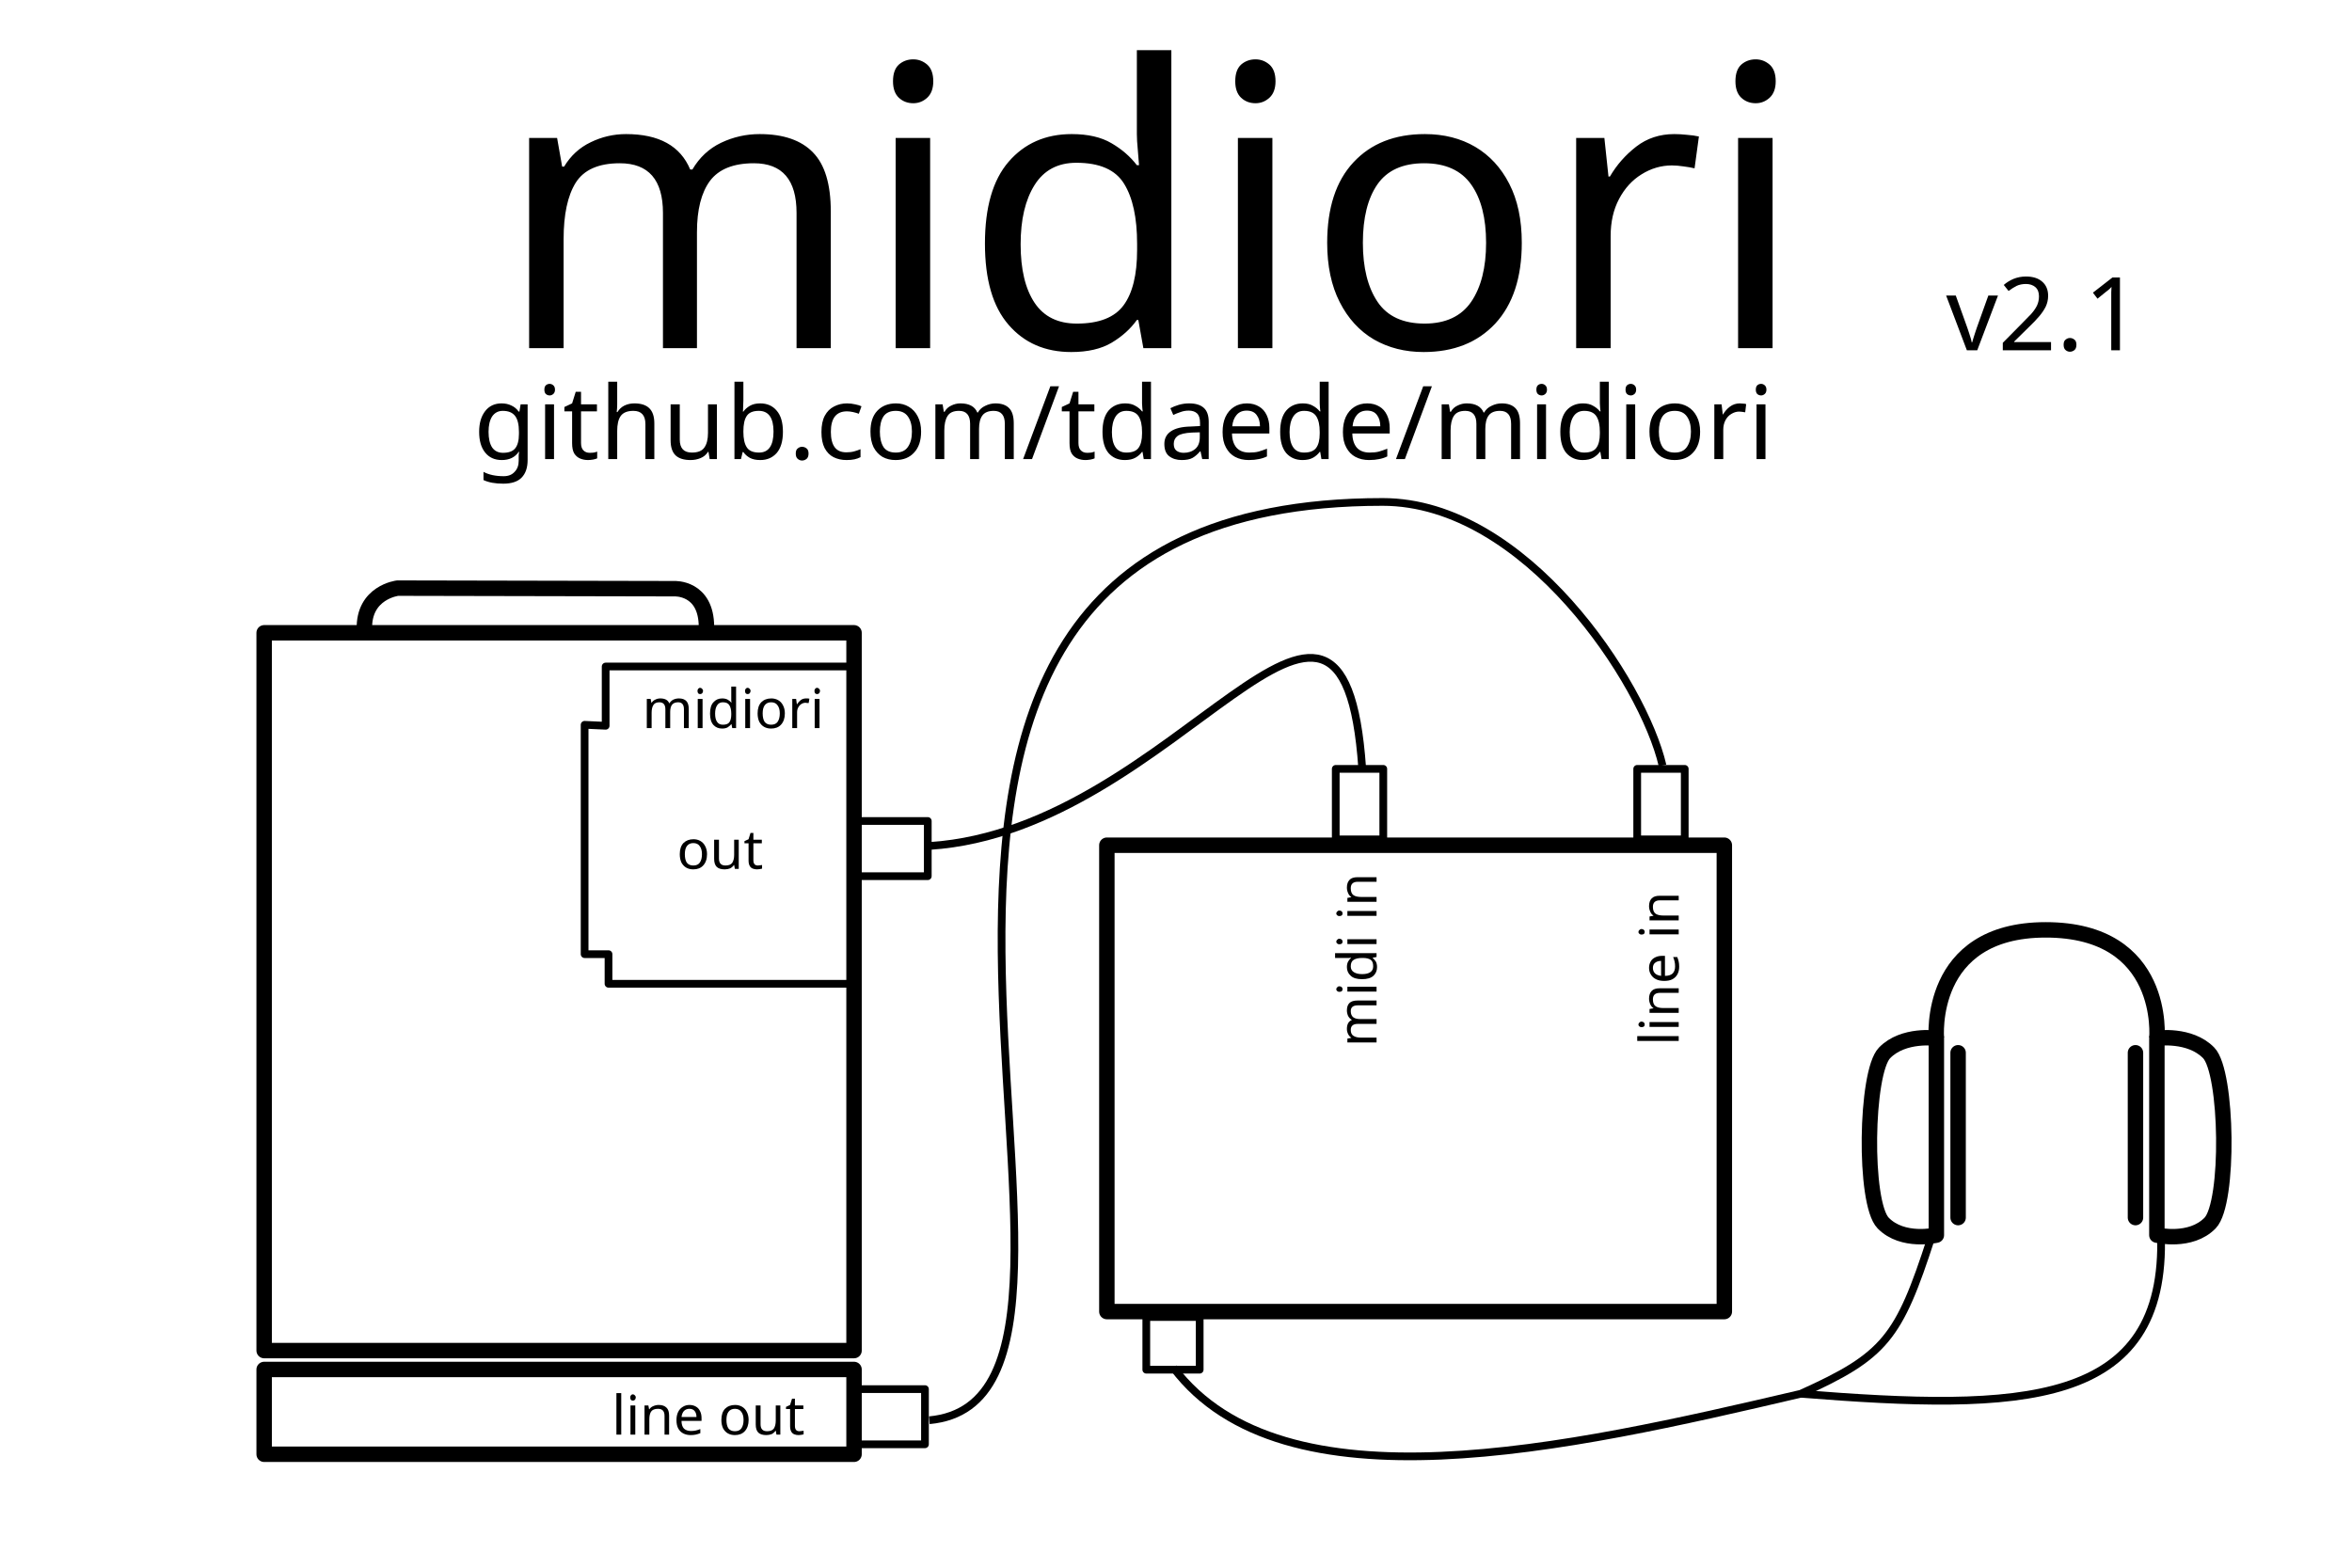
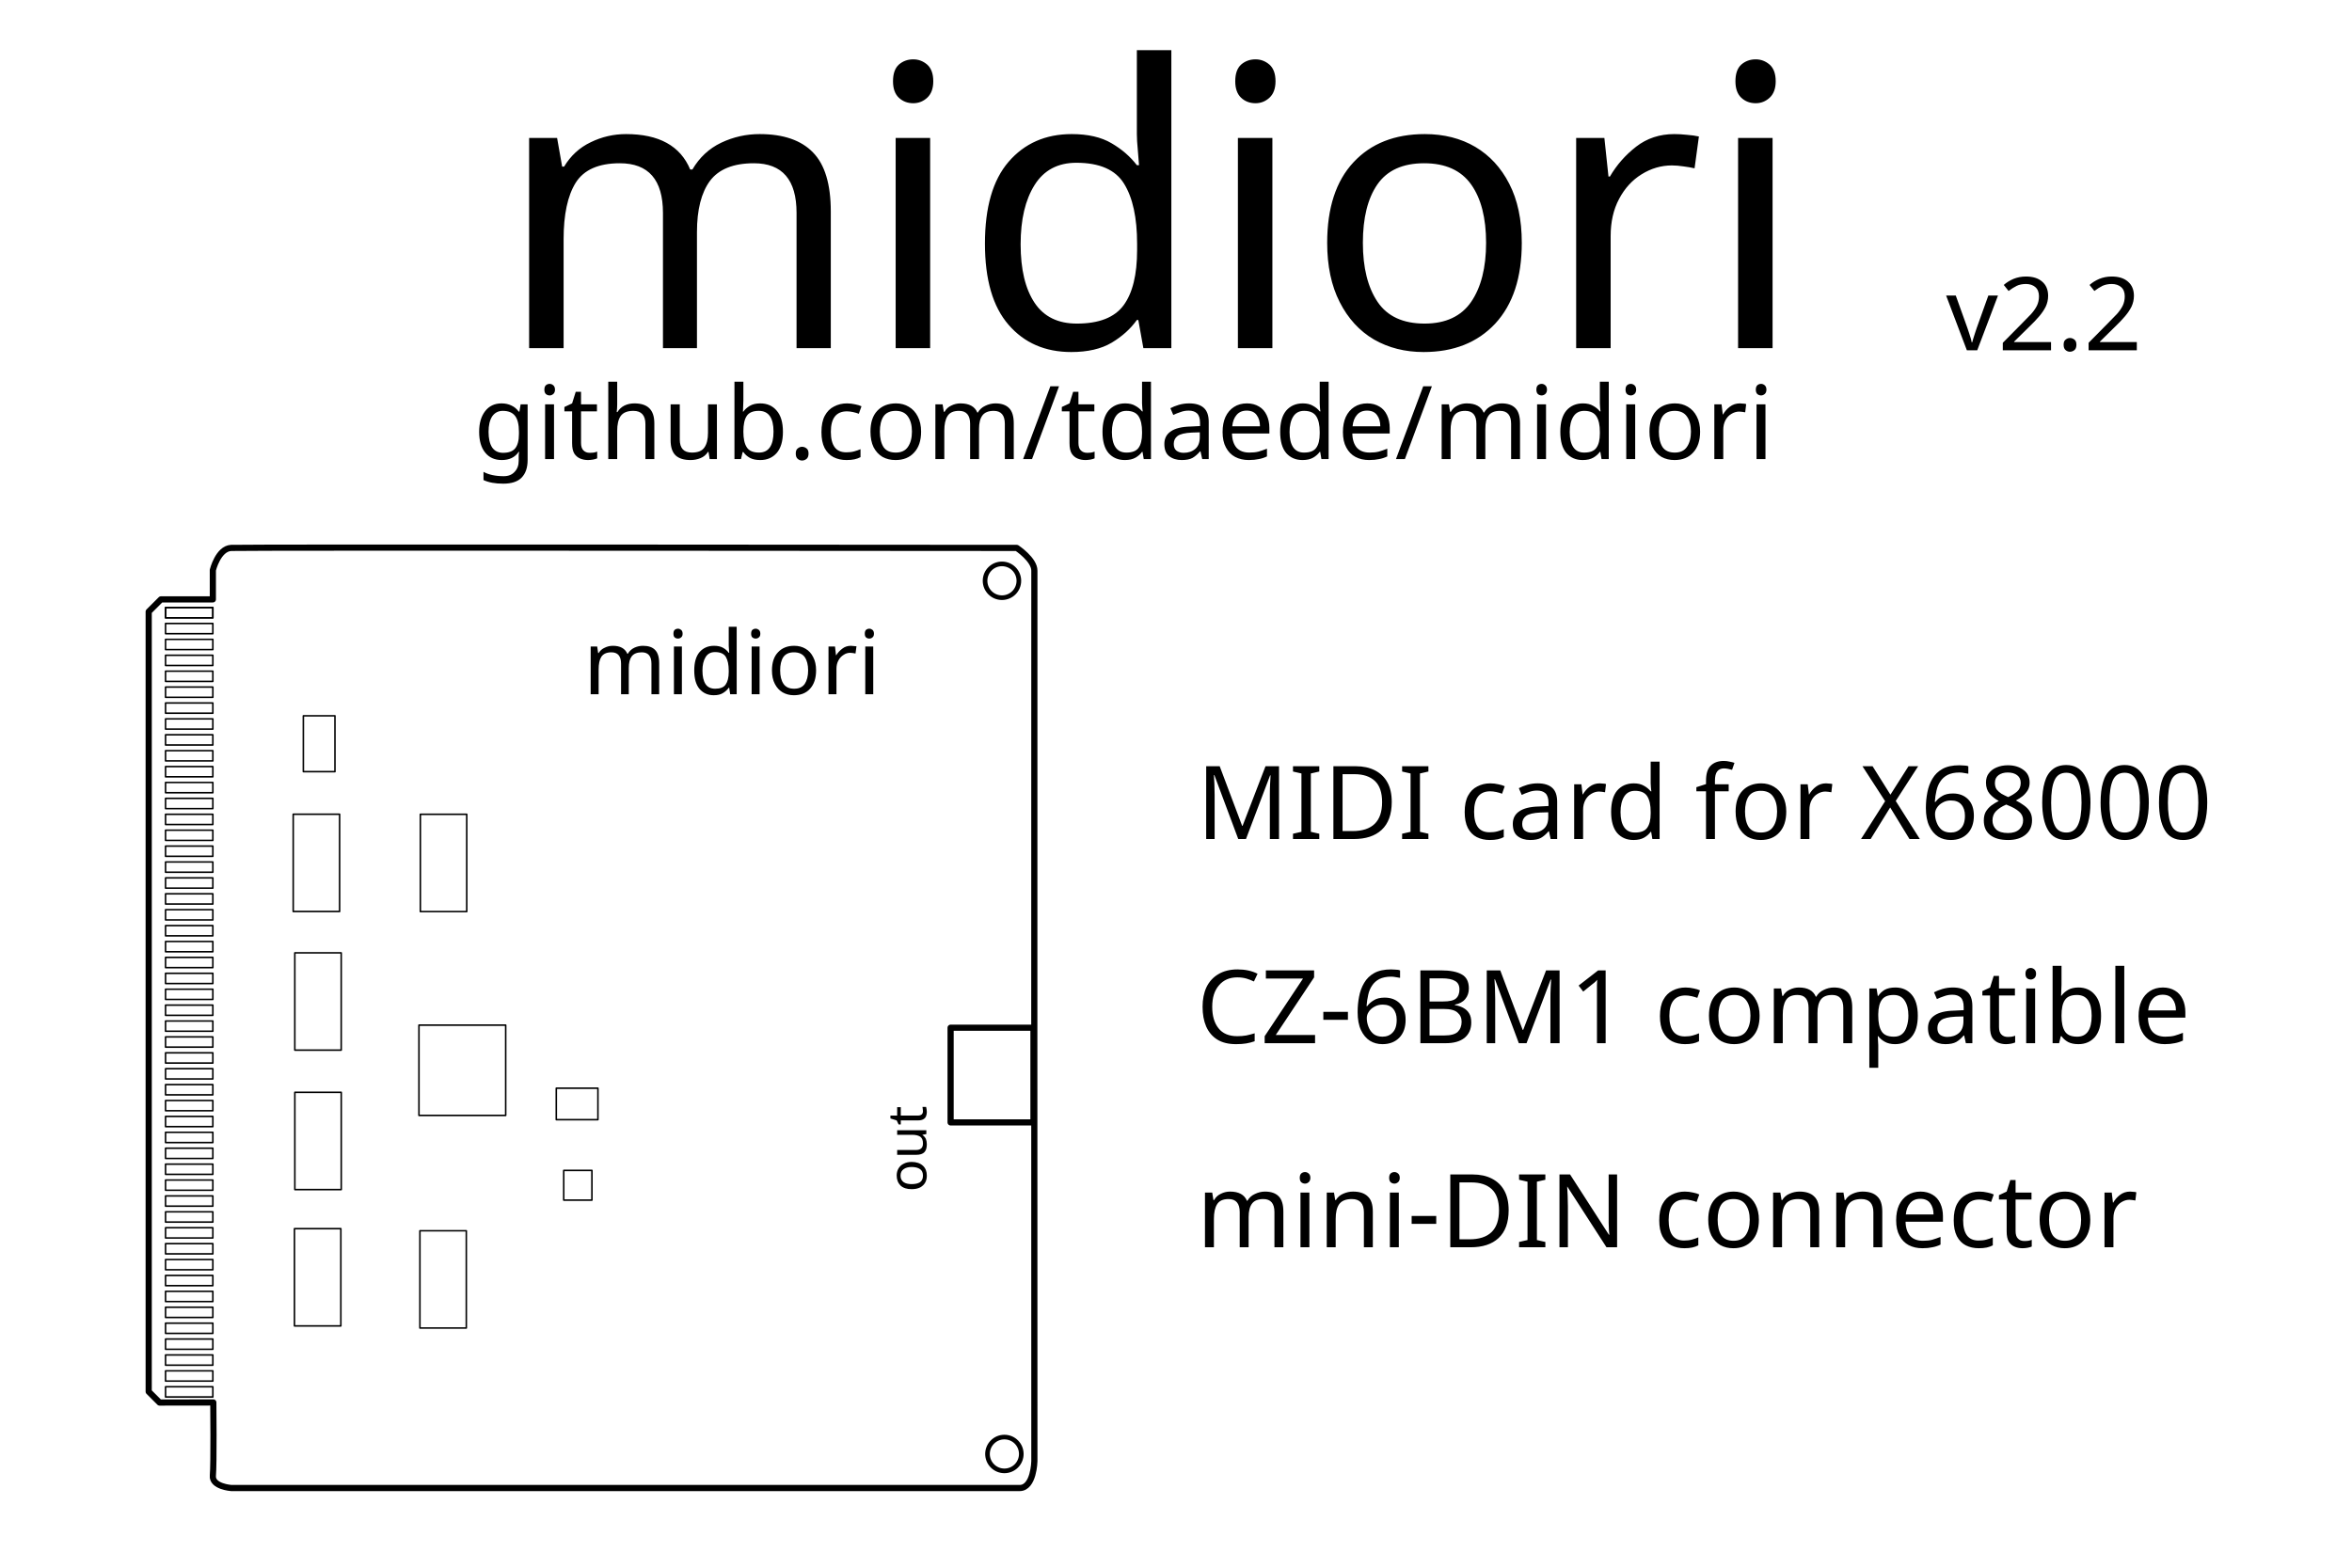
- <svg xmlns="http://www.w3.org/2000/svg" width="6in" height="4in" viewBox="0 0 152.4 101.6" version="1.1" id="svg8">
-   <defs id="defs2" />
+ <svg xmlns="http://www.w3.org/2000/svg" xmlns:xlink="http://www.w3.org/1999/xlink" width="6in" height="4in" viewBox="0 0 152.4 101.6" version="1.1" id="svg8">
+   <defs id="defs2">
+     <filter id="filter973" style="color-interpolation-filters:sRGB;">
+       <feColorMatrix id="feColorMatrix969" result="colormatrix" values="1 0 0 0 0 0 1 0 0 0 0 0 1 0 0 0 0 0 5 -1 " />
+       <feComposite id="feComposite971" result="composite" k2="0.454" operator="arithmetic" in2="colormatrix" />
+     </filter>
+   </defs>
  <g id="layer1" transform="translate(0,-195.4)">
    <text xml:space="preserve" style="font-style:normal;font-variant:normal;font-weight:normal;font-stretch:normal;font-size:25.4px;line-height:6.615px;font-family:Orbitron;-inkscape-font-specification:Orbitron;text-align:start;letter-spacing:0px;word-spacing:0px;writing-mode:lr-tb;text-anchor:start;fill:#000000;fill-opacity:1;stroke:none;stroke-width:0.265px;stroke-linecap:butt;stroke-linejoin:miter;stroke-opacity:1" x="32.128" y="217.965" id="text4520">
      <tspan id="tspan4518" x="32.128" y="217.965" style="font-style:normal;font-variant:normal;font-weight:normal;font-stretch:normal;font-size:25.4px;font-family:Orbitron;-inkscape-font-specification:Orbitron;stroke-width:0.265px">midiori</tspan>
    </text>
-     <rect style="fill:none;fill-opacity:1;stroke:#000000;stroke-width:1;stroke-linejoin:round;stroke-miterlimit:4;stroke-dasharray:none;stroke-dashoffset:0;stroke-opacity:1" id="rect4541" width="38.222" height="46.518" x="17.116" y="236.411" />
-     <rect style="fill:none;fill-opacity:1;stroke:#000000;stroke-width:1;stroke-linejoin:round;stroke-miterlimit:4;stroke-dasharray:none;stroke-dashoffset:0;stroke-opacity:1" id="rect4543" width="38.222" height="5.495" x="17.116" y="284.154" />
-     <path style="fill:none;fill-opacity:1;stroke:#000000;stroke-width:1;stroke-linejoin:round;stroke-miterlimit:4;stroke-dasharray:none;stroke-dashoffset:0;stroke-opacity:1" d="m 23.612,236.189 c -0.074,-2.413 2.153,-2.673 2.153,-2.673 l 17.932,0.037 c 0,0 2.079,-0.111 2.079,2.487" id="path4545" />
-     <path style="fill:none;fill-opacity:1;stroke:#000000;stroke-width:0.5;stroke-linejoin:round;stroke-miterlimit:4;stroke-dasharray:none;stroke-dashoffset:0;stroke-opacity:1" d="m 37.881,242.374 v 14.864 h 1.548 v 1.92 H 55.471 V 238.596 H 39.244 v 3.84 z" id="path4547" />
-     <rect style="fill:none;fill-opacity:1;stroke:#000000;stroke-width:1;stroke-linejoin:round;stroke-miterlimit:4;stroke-dasharray:none;stroke-dashoffset:0;stroke-opacity:1" id="rect4549" width="40.01" height="30.224" x="71.72" y="250.177" />
-     <path style="fill:none;fill-opacity:1;stroke:#000000;stroke-width:1;stroke-linejoin:round;stroke-miterlimit:4;stroke-dasharray:none;stroke-dashoffset:0;stroke-opacity:1" d="m 122.111,263.636 c 1.226,-1.26 3.357,-0.948 3.357,-0.948 v 12.759 c 0,0 -2.183,0.517 -3.448,-0.784 -1.265,-1.301 -1.136,-9.767 0.091,-11.027 z" id="rect4555" />
-     <path style="fill:none;fill-opacity:1;stroke:#000000;stroke-width:1;stroke-linejoin:round;stroke-miterlimit:4;stroke-dasharray:none;stroke-dashoffset:0;stroke-opacity:1" d="m 125.469,262.688 c 0,0 -0.621,-7.018 7.071,-7.025 7.873,-0.008 7.217,7.025 7.217,7.025" id="path4557" />
-     <path style="fill:none;fill-opacity:1;stroke:#000000;stroke-width:0.5;stroke-linejoin:round;stroke-miterlimit:4;stroke-dasharray:none;stroke-dashoffset:0;stroke-opacity:1" d="m 116.685,285.728 c 14.267,1.136 23.732,0.946 23.335,-10.369" id="path4565" />
-     <path style="fill:none;fill-opacity:1;stroke:#000000;stroke-width:0.5;stroke-linejoin:round;stroke-miterlimit:4;stroke-dasharray:none;stroke-dashoffset:0;stroke-opacity:1" d="m 125.133,275.622 c -2.103,6.505 -2.996,7.647 -8.448,10.106 -15.116,3.543 -33.542,7.724 -40.65,-1.684" id="path4567" />
-     <rect style="fill:none;fill-opacity:1;stroke:#000000;stroke-width:0.5;stroke-linejoin:round;stroke-miterlimit:4;stroke-dasharray:none;stroke-dashoffset:0;stroke-opacity:1" id="rect4569" width="3.46" height="3.416" x="74.275" y="280.752" />
-     <text xml:space="preserve" style="font-style:normal;font-variant:normal;font-weight:normal;font-stretch:normal;font-size:3.528px;line-height:6.615px;font-family:Orbitron;-inkscape-font-specification:Orbitron;text-align:start;letter-spacing:0px;word-spacing:0px;writing-mode:lr-tb;text-anchor:start;fill:#000000;fill-opacity:1;stroke:none;stroke-width:0.265px;stroke-linecap:butt;stroke-linejoin:miter;stroke-opacity:1" x="41.614" y="242.586" id="text4520-9">
-       <tspan id="tspan4518-9" x="41.614" y="242.586" style="font-style:normal;font-variant:normal;font-weight:normal;font-stretch:normal;font-size:3.528px;font-family:Orbitron;-inkscape-font-specification:Orbitron;stroke-width:0.265px">midiori</tspan>
+     <text xml:space="preserve" style="font-style:normal;font-variant:normal;font-weight:normal;font-stretch:normal;font-size:5.77px;line-height:10.819px;font-family:Orbitron;-inkscape-font-specification:Orbitron;text-align:start;letter-spacing:0px;word-spacing:0px;writing-mode:lr-tb;text-anchor:start;fill:#000000;fill-opacity:1;stroke:none;stroke-width:0.265px;stroke-linecap:butt;stroke-linejoin:miter;stroke-opacity:1" x="37.791" y="240.396" id="text4520-9">
+       <tspan id="tspan4518-9" x="37.791" y="240.396" style="font-style:normal;font-variant:normal;font-weight:normal;font-stretch:normal;font-size:5.77px;font-family:Orbitron;-inkscape-font-specification:Orbitron;stroke-width:0.265px">midiori</tspan>
    </text>
-     <text xml:space="preserve" style="font-style:normal;font-variant:normal;font-weight:normal;font-stretch:normal;font-size:3.528px;line-height:4.392px;font-family:Orbitron;-inkscape-font-specification:Orbitron;text-align:end;letter-spacing:0px;word-spacing:0px;writing-mode:lr-tb;text-anchor:end;fill:#000000;fill-opacity:1;stroke:none;stroke-width:0.265px;stroke-linecap:butt;stroke-linejoin:miter;stroke-opacity:1" x="54.034" y="244.239" id="text4520-9-0">
-       <tspan id="tspan4518-9-7" x="54.034" y="247.317" style="font-style:normal;font-variant:normal;font-weight:normal;font-stretch:normal;font-size:3.528px;line-height:4.392px;font-family:Orbitron;-inkscape-font-specification:Orbitron;text-align:end;text-anchor:end;stroke-width:0.265px" />
-       <tspan x="54.034" y="251.709" style="font-style:normal;font-variant:normal;font-weight:normal;font-stretch:normal;font-size:3.528px;line-height:4.392px;font-family:Orbitron;-inkscape-font-specification:Orbitron;text-align:end;text-anchor:end;stroke-width:0.265px" id="tspan4619">out</tspan>
+     <text transform="rotate(-90)" xml:space="preserve" style="font-style:normal;font-variant:normal;font-weight:normal;font-stretch:normal;font-size:3.528px;line-height:4.392px;font-family:Orbitron;-inkscape-font-specification:Orbitron;text-align:end;letter-spacing:0px;word-spacing:0px;writing-mode:lr-tb;text-anchor:end;fill:#000000;fill-opacity:1;stroke:none;stroke-width:0.265px;stroke-linecap:butt;stroke-linejoin:miter;stroke-opacity:1" x="-262.483" y="55.633" id="text4520-9-0">
+       <tspan id="tspan4518-9-7" x="-262.483" y="55.633" style="font-style:normal;font-variant:normal;font-weight:normal;font-stretch:normal;font-size:3.528px;line-height:4.392px;font-family:Orbitron;-inkscape-font-specification:Orbitron;text-align:end;text-anchor:end;stroke-width:0.265px" />
+       <tspan x="-262.483" y="60.025" style="font-style:normal;font-variant:normal;font-weight:normal;font-stretch:normal;font-size:3.528px;line-height:4.392px;font-family:Orbitron;-inkscape-font-specification:Orbitron;text-align:end;text-anchor:end;stroke-width:0.265px" id="tspan4619">out</tspan>
    </text>
-     <rect style="fill:none;fill-opacity:1;stroke:#000000;stroke-width:0.5;stroke-linejoin:round;stroke-miterlimit:4;stroke-dasharray:none;stroke-dashoffset:0;stroke-opacity:1" id="rect4621" width="4.571" height="3.577" x="55.545" y="248.607" />
-     <rect style="fill:none;fill-opacity:1;stroke:#000000;stroke-width:0.5;stroke-linejoin:round;stroke-miterlimit:4;stroke-dasharray:none;stroke-dashoffset:0;stroke-opacity:1" id="rect4623" width="3.08" height="4.571" x="86.551" y="245.229" />
-     <text xml:space="preserve" style="font-style:normal;font-variant:normal;font-weight:normal;font-stretch:normal;font-size:3.528px;line-height:6.615px;font-family:Orbitron;-inkscape-font-specification:Orbitron;text-align:start;letter-spacing:0px;word-spacing:0px;writing-mode:lr-tb;text-anchor:start;fill:#000000;fill-opacity:1;stroke:none;stroke-width:0.265px;stroke-linecap:butt;stroke-linejoin:miter;stroke-opacity:1" x="-263.259" y="89.196" id="text4520-9-7" transform="rotate(-90)">
-       <tspan id="tspan4518-9-6" x="-263.259" y="89.196" style="font-style:normal;font-variant:normal;font-weight:normal;font-stretch:normal;font-size:3.528px;font-family:Orbitron;-inkscape-font-specification:Orbitron;stroke-width:0.265px">midi in</tspan>
-     </text>
-     <text transform="rotate(-90)" id="text4659" y="108.772" x="-263.16" style="font-style:normal;font-variant:normal;font-weight:normal;font-stretch:normal;font-size:3.528px;line-height:6.615px;font-family:Orbitron;-inkscape-font-specification:Orbitron;text-align:start;letter-spacing:0px;word-spacing:0px;writing-mode:lr-tb;text-anchor:start;fill:#000000;fill-opacity:1;stroke:none;stroke-width:0.265px;stroke-linecap:butt;stroke-linejoin:miter;stroke-opacity:1" xml:space="preserve">
-       <tspan style="font-style:normal;font-variant:normal;font-weight:normal;font-stretch:normal;font-size:3.528px;font-family:Orbitron;-inkscape-font-specification:Orbitron;stroke-width:0.265px" y="108.772" x="-263.16" id="tspan4657">line in</tspan>
-     </text>
-     <text id="text4659-1" y="288.373" x="39.646" style="font-style:normal;font-variant:normal;font-weight:normal;font-stretch:normal;font-size:3.528px;line-height:6.615px;font-family:Orbitron;-inkscape-font-specification:Orbitron;text-align:start;letter-spacing:0px;word-spacing:0px;writing-mode:lr-tb;text-anchor:start;fill:#000000;fill-opacity:1;stroke:none;stroke-width:0.265px;stroke-linecap:butt;stroke-linejoin:miter;stroke-opacity:1" xml:space="preserve">
-       <tspan style="font-style:normal;font-variant:normal;font-weight:normal;font-stretch:normal;font-size:3.528px;font-family:Orbitron;-inkscape-font-specification:Orbitron;stroke-width:0.265px" y="288.373" x="39.646" id="tspan4657-5">line out</tspan>
-     </text>
-     <rect style="fill:none;fill-opacity:1;stroke:#000000;stroke-width:0.5;stroke-linejoin:round;stroke-miterlimit:4;stroke-dasharray:none;stroke-dashoffset:0;stroke-opacity:1" id="rect4621-0" width="4.571" height="3.577" x="55.363" y="285.426" />
-     <rect y="245.229" x="106.084" height="4.571" width="3.08" id="rect4694" style="fill:none;fill-opacity:1;stroke:#000000;stroke-width:0.5;stroke-linejoin:round;stroke-miterlimit:4;stroke-dasharray:none;stroke-dashoffset:0;stroke-opacity:1" />
-     <path style="fill:none;fill-opacity:1;stroke:#000000;stroke-width:0.5;stroke-linejoin:round;stroke-miterlimit:4;stroke-dasharray:none;stroke-dashoffset:0;stroke-opacity:1" d="m 60.25,250.224 c 16.095,-1.048 26.747,-23.251 28.015,-5.045" id="path4698" />
-     <path style="fill:none;fill-opacity:1;stroke:#000000;stroke-width:0.5;stroke-linejoin:round;stroke-miterlimit:4;stroke-dasharray:none;stroke-dashoffset:0;stroke-opacity:1" d="m 60.217,287.444 c 16.557,-1.531 -13.858,-59.514 29.371,-59.514 9.263,0 16.901,11.739 18.136,17.075" id="path4700" />
    <text xml:space="preserve" style="font-style:normal;font-variant:normal;font-weight:normal;font-stretch:normal;font-size:6.615px;line-height:6.615px;font-family:Orbitron;-inkscape-font-specification:Orbitron;text-align:start;letter-spacing:0px;word-spacing:0px;writing-mode:lr-tb;text-anchor:start;fill:#000000;fill-opacity:1;stroke:none;stroke-width:0.265px;stroke-linecap:butt;stroke-linejoin:miter;stroke-opacity:1" x="126.1" y="218.101" id="text4704">
-       <tspan id="tspan4702" x="126.1" y="218.101" style="font-style:normal;font-variant:normal;font-weight:normal;font-stretch:normal;font-family:Orbitron;-inkscape-font-specification:Orbitron;stroke-width:0.265px">v2.1</tspan>
+       <tspan rotate="0 0 0" id="tspan4702" x="126.1" y="218.101" style="font-style:normal;font-variant:normal;font-weight:normal;font-stretch:normal;font-family:Orbitron;-inkscape-font-specification:Orbitron;stroke-width:0.265px">v2.2</tspan>
    </text>
    <text xml:space="preserve" style="font-style:normal;font-variant:normal;font-weight:normal;font-stretch:normal;font-size:6.615px;line-height:6.615px;font-family:Orbitron;-inkscape-font-specification:Orbitron;text-align:start;letter-spacing:0px;word-spacing:0px;writing-mode:lr-tb;text-anchor:start;fill:#000000;fill-opacity:1;stroke:none;stroke-width:0.265px;stroke-linecap:butt;stroke-linejoin:miter;stroke-opacity:1" x="30.686" y="225.152" id="text4704-6">
      <tspan id="tspan4702-5" x="30.686" y="225.152" style="font-style:normal;font-variant:normal;font-weight:normal;font-stretch:normal;font-family:Orbitron;-inkscape-font-specification:Orbitron;stroke-width:0.265px">github.com/tdaede/midiori</tspan>
    </text>
-     <path id="path7434" d="m 143.114,263.636 c -1.226,-1.26 -3.357,-0.948 -3.357,-0.948 v 12.759 c 0,0 2.183,0.517 3.448,-0.784 1.265,-1.301 1.136,-9.767 -0.091,-11.027 z" style="fill:none;fill-opacity:1;stroke:#000000;stroke-width:1;stroke-linejoin:round;stroke-miterlimit:4;stroke-dasharray:none;stroke-dashoffset:0;stroke-opacity:1" />
-     <path style="fill:none;fill-opacity:1;stroke:#000000;stroke-width:1;stroke-linecap:round;stroke-linejoin:round;stroke-miterlimit:4;stroke-dasharray:none;stroke-dashoffset:0;stroke-opacity:1" d="M 126.877,263.628 V 274.31" id="path7436" />
-     <path id="path7440" d="M 138.37,263.628 V 274.31" style="fill:none;fill-opacity:1;stroke:#000000;stroke-width:1;stroke-linecap:round;stroke-linejoin:round;stroke-miterlimit:4;stroke-dasharray:none;stroke-dashoffset:0;stroke-opacity:1" />
+     <path id="path977" d="m 13.821,286.292 -3.481,0.005 -0.705,-0.705 v -50.553 l 0.793,-0.793 h 3.364 v -1.9 c 0,0 0.339,-1.39 1.183,-1.436 0.843,-0.046 50.908,0 50.908,0 0,0 1.152,0.763 1.14,1.479 -0.012,0.715 0,57.71 0,57.71 0,0 -0.03,1.738 -0.956,1.738 -0.926,0 -51.078,0 -51.078,0 0,0 -1.267,-0.086 -1.196,-0.805 0.07,-0.72 0.029,-4.74 0.029,-4.74 z" style="fill:none;fill-opacity:1;stroke:#000000;stroke-width:0.4;stroke-linejoin:round;stroke-miterlimit:4;stroke-dasharray:none;stroke-dashoffset:0;stroke-opacity:1" />
+     <rect y="262.006" x="61.595" height="6.135" width="5.37" id="rect1000" style="fill:none;fill-opacity:1;stroke:#000000;stroke-width:0.4;stroke-linejoin:round;stroke-miterlimit:4;stroke-dasharray:none;stroke-dashoffset:0;stroke-opacity:1" />
+     <rect y="241.791" x="19.656" height="3.619" width="2.048" id="rect1002" style="fill:none;fill-opacity:1;stroke:#000000;stroke-width:0.1;stroke-linejoin:round;stroke-miterlimit:4;stroke-dasharray:none;stroke-dashoffset:0;stroke-opacity:1" />
+     <rect y="248.169" x="18.999" height="6.304" width="3.006" id="rect1004" style="fill:none;fill-opacity:1;stroke:#000000;stroke-width:0.1;stroke-linejoin:round;stroke-miterlimit:4;stroke-dasharray:none;stroke-dashoffset:0;stroke-opacity:1" />
+     <rect y="261.837" x="27.147" height="5.852" width="5.62" id="rect1006" style="fill:none;fill-opacity:1;stroke:#000000;stroke-width:0.1;stroke-linejoin:round;stroke-miterlimit:4;stroke-dasharray:none;stroke-dashoffset:0;stroke-opacity:1" />
+     <rect y="265.925" x="36.045" height="2.039" width="2.698" id="rect1008" style="fill:none;fill-opacity:1;stroke:#000000;stroke-width:0.1;stroke-linejoin:round;stroke-miterlimit:4;stroke-dasharray:none;stroke-dashoffset:0;stroke-opacity:1" />
+     <rect y="271.252" x="36.528" height="1.926" width="1.826" id="rect1010" style="fill:none;fill-opacity:1;stroke:#000000;stroke-width:0.1;stroke-linejoin:round;stroke-miterlimit:4;stroke-dasharray:none;stroke-dashoffset:0;stroke-opacity:1" />
+     <rect style="fill:none;fill-opacity:1;stroke:#000000;stroke-width:0.1;stroke-linejoin:round;stroke-miterlimit:4;stroke-dasharray:none;stroke-dashoffset:0;stroke-opacity:1" id="rect1004-5" width="3.006" height="6.304" x="27.237" y="248.174" />
+     <rect style="fill:none;fill-opacity:1;stroke:#000000;stroke-width:0.1;stroke-linejoin:round;stroke-miterlimit:4;stroke-dasharray:none;stroke-dashoffset:0;stroke-opacity:1" id="rect1004-3" width="3.006" height="6.304" x="19.103" y="257.153" />
+     <rect style="fill:none;fill-opacity:1;stroke:#000000;stroke-width:0.1;stroke-linejoin:round;stroke-miterlimit:4;stroke-dasharray:none;stroke-dashoffset:0;stroke-opacity:1" id="rect1004-56" width="3.006" height="6.304" x="19.105" y="266.192" />
+     <rect style="fill:none;fill-opacity:1;stroke:#000000;stroke-width:0.1;stroke-linejoin:round;stroke-miterlimit:4;stroke-dasharray:none;stroke-dashoffset:0;stroke-opacity:1" id="rect1004-2" width="3.006" height="6.304" x="19.08" y="275.027" />
+     <rect y="234.775" x="10.727" height="0.663" width="3.065" id="rect1054" style="fill:none;fill-opacity:1;stroke:#000000;stroke-width:0.1;stroke-linejoin:round;stroke-miterlimit:4;stroke-dasharray:none;stroke-dashoffset:0;stroke-opacity:1" />
+     <use height="100%" width="100%" id="use1456" xlink:href="#rect1054" y="0" x="0" />
+     <use height="100%" width="100%" id="use1458" transform="translate(0,1.030582)" xlink:href="#rect1054" y="0" x="0" />
+     <use height="100%" width="100%" id="use1460" transform="translate(0,2.061164)" xlink:href="#rect1054" y="0" x="0" />
+     <use height="100%" width="100%" id="use1462" transform="translate(0,3.091745)" xlink:href="#rect1054" y="0" x="0" />
+     <use height="100%" width="100%" id="use1464" transform="translate(0,4.122327)" xlink:href="#rect1054" y="0" x="0" />
+     <use height="100%" width="100%" id="use1466" transform="translate(0,5.152909)" xlink:href="#rect1054" y="0" x="0" />
+     <use height="100%" width="100%" id="use1468" transform="translate(0,6.183491)" xlink:href="#rect1054" y="0" x="0" />
+     <use height="100%" width="100%" id="use1470" transform="translate(0,7.214073)" xlink:href="#rect1054" y="0" x="0" />
+     <use height="100%" width="100%" id="use1472" transform="translate(0,8.244654)" xlink:href="#rect1054" y="0" x="0" />
+     <use height="100%" width="100%" id="use1474" transform="translate(0,9.275236)" xlink:href="#rect1054" y="0" x="0" />
+     <use height="100%" width="100%" id="use1476" transform="translate(0,10.30582)" xlink:href="#rect1054" y="0" x="0" />
+     <use height="100%" width="100%" id="use1478" transform="translate(0,11.3364)" xlink:href="#rect1054" y="0" x="0" />
+     <use height="100%" width="100%" id="use1480" transform="translate(0,12.36698)" xlink:href="#rect1054" y="0" x="0" />
+     <use height="100%" width="100%" id="use1482" transform="translate(0,13.39756)" xlink:href="#rect1054" y="0" x="0" />
+     <use height="100%" width="100%" id="use1484" transform="translate(0,14.42815)" xlink:href="#rect1054" y="0" x="0" />
+     <use height="100%" width="100%" id="use1486" transform="translate(0,15.45873)" xlink:href="#rect1054" y="0" x="0" />
+     <use height="100%" width="100%" id="use1488" transform="translate(0,16.48931)" xlink:href="#rect1054" y="0" x="0" />
+     <use height="100%" width="100%" id="use1490" transform="translate(0,17.51989)" xlink:href="#rect1054" y="0" x="0" />
+     <use height="100%" width="100%" id="use1492" transform="translate(0,18.55047)" xlink:href="#rect1054" y="0" x="0" />
+     <use height="100%" width="100%" id="use1494" transform="translate(0,19.58105)" xlink:href="#rect1054" y="0" x="0" />
+     <use height="100%" width="100%" id="use1496" transform="translate(0,20.61164)" xlink:href="#rect1054" y="0" x="0" />
+     <use height="100%" width="100%" id="use1498" transform="translate(0,21.64222)" xlink:href="#rect1054" y="0" x="0" />
+     <use height="100%" width="100%" id="use1500" transform="translate(0,22.6728)" xlink:href="#rect1054" y="0" x="0" />
+     <use height="100%" width="100%" id="use1502" transform="translate(0,23.70338)" xlink:href="#rect1054" y="0" x="0" />
+     <use height="100%" width="100%" id="use1504" transform="translate(0,24.73396)" xlink:href="#rect1054" y="0" x="0" />
+     <use height="100%" width="100%" id="use1506" transform="translate(0,25.76454)" xlink:href="#rect1054" y="0" x="0" />
+     <use height="100%" width="100%" id="use1508" transform="translate(0,26.79513)" xlink:href="#rect1054" y="0" x="0" />
+     <use height="100%" width="100%" id="use1510" transform="translate(0,27.82571)" xlink:href="#rect1054" y="0" x="0" />
+     <use height="100%" width="100%" id="use1512" transform="translate(0,28.85629)" xlink:href="#rect1054" y="0" x="0" />
+     <use height="100%" width="100%" id="use1514" transform="translate(0,29.88687)" xlink:href="#rect1054" y="0" x="0" />
+     <use height="100%" width="100%" id="use1516" transform="translate(0,30.91745)" xlink:href="#rect1054" y="0" x="0" />
+     <use height="100%" width="100%" id="use1518" transform="translate(0,31.94804)" xlink:href="#rect1054" y="0" x="0" />
+     <use height="100%" width="100%" id="use1520" transform="translate(0,32.97862)" xlink:href="#rect1054" y="0" x="0" />
+     <use height="100%" width="100%" id="use1522" transform="translate(0,34.0092)" xlink:href="#rect1054" y="0" x="0" />
+     <use height="100%" width="100%" id="use1524" transform="translate(0,35.03978)" xlink:href="#rect1054" y="0" x="0" />
+     <use height="100%" width="100%" id="use1526" transform="translate(0,36.07036)" xlink:href="#rect1054" y="0" x="0" />
+     <use height="100%" width="100%" id="use1528" transform="translate(0,37.10094)" xlink:href="#rect1054" y="0" x="0" />
+     <use height="100%" width="100%" id="use1530" transform="translate(0,38.13153)" xlink:href="#rect1054" y="0" x="0" />
+     <use height="100%" width="100%" id="use1532" transform="translate(0,39.16211)" xlink:href="#rect1054" y="0" x="0" />
+     <use height="100%" width="100%" id="use1534" transform="translate(0,40.19269)" xlink:href="#rect1054" y="0" x="0" />
+     <use height="100%" width="100%" id="use1536" transform="translate(0,41.22327)" xlink:href="#rect1054" y="0" x="0" />
+     <use height="100%" width="100%" id="use1538" transform="translate(0,42.25385)" xlink:href="#rect1054" y="0" x="0" />
+     <use height="100%" width="100%" id="use1540" transform="translate(0,43.28444)" xlink:href="#rect1054" y="0" x="0" />
+     <use height="100%" width="100%" id="use1542" transform="translate(0,44.31502)" xlink:href="#rect1054" y="0" x="0" />
+     <use height="100%" width="100%" id="use1544" transform="translate(0,45.3456)" xlink:href="#rect1054" y="0" x="0" />
+     <use height="100%" width="100%" id="use1546" transform="translate(0,46.37618)" xlink:href="#rect1054" y="0" x="0" />
+     <use height="100%" width="100%" id="use1548" transform="translate(0,47.40676)" xlink:href="#rect1054" y="0" x="0" />
+     <use height="100%" width="100%" id="use1550" transform="translate(0,48.43734)" xlink:href="#rect1054" y="0" x="0" />
+     <use height="100%" width="100%" id="use1552" transform="translate(0,49.46793)" xlink:href="#rect1054" y="0" x="0" />
+     <use height="100%" width="100%" id="use1554" transform="translate(0,50.49851)" xlink:href="#rect1054" y="0" x="0" />
+     <rect y="275.164" x="27.209" height="6.304" width="3.006" id="rect1004-2-1" style="fill:none;fill-opacity:1;stroke:#000000;stroke-width:0.1;stroke-linejoin:round;stroke-miterlimit:4;stroke-dasharray:none;stroke-dashoffset:0;stroke-opacity:1" />
+     <circle r="1.095" cy="233.04" cx="64.923" id="path1571" style="fill:none;fill-opacity:1;stroke:#000000;stroke-width:0.3;stroke-linejoin:round;stroke-miterlimit:4;stroke-dasharray:none;stroke-dashoffset:0;stroke-opacity:1" />
+     <circle style="fill:none;fill-opacity:1;stroke:#000000;stroke-width:0.3;stroke-linejoin:round;stroke-miterlimit:4;stroke-dasharray:none;stroke-dashoffset:0;stroke-opacity:1" id="circle1573" cx="65.081" cy="289.63" r="1.095" />
+     <text id="text1577" y="249.778" x="77.517" style="font-style:normal;font-variant:normal;font-weight:normal;font-stretch:normal;font-size:6.615px;line-height:6.615px;font-family:'Fira Sans';-inkscape-font-specification:'Fira Sans, Normal';text-align:start;letter-spacing:0px;word-spacing:0px;writing-mode:lr-tb;text-anchor:start;fill:#000000;fill-opacity:1;stroke:none;stroke-width:0.265px;stroke-linecap:butt;stroke-linejoin:miter;stroke-opacity:1" xml:space="preserve">
+       <tspan style="stroke-width:0.265px" y="249.778" x="77.517" id="tspan1575">MIDI card for X68000</tspan>
+       <tspan id="tspan1583" style="stroke-width:0.265px" y="256.392" x="77.517" />
+       <tspan id="tspan1585" style="stroke-width:0.265px" y="263.007" x="77.517">CZ-6BM1 compatible</tspan>
+       <tspan id="tspan1591" style="stroke-width:0.265px" y="269.621" x="77.517" />
+       <tspan id="tspan1589" style="stroke-width:0.265px" y="276.236" x="77.517">mini-DIN connector</tspan>
+       <tspan id="tspan1579" style="stroke-width:0.265px" y="282.85" x="77.517" />
+     </text>
  </g>
</svg>
